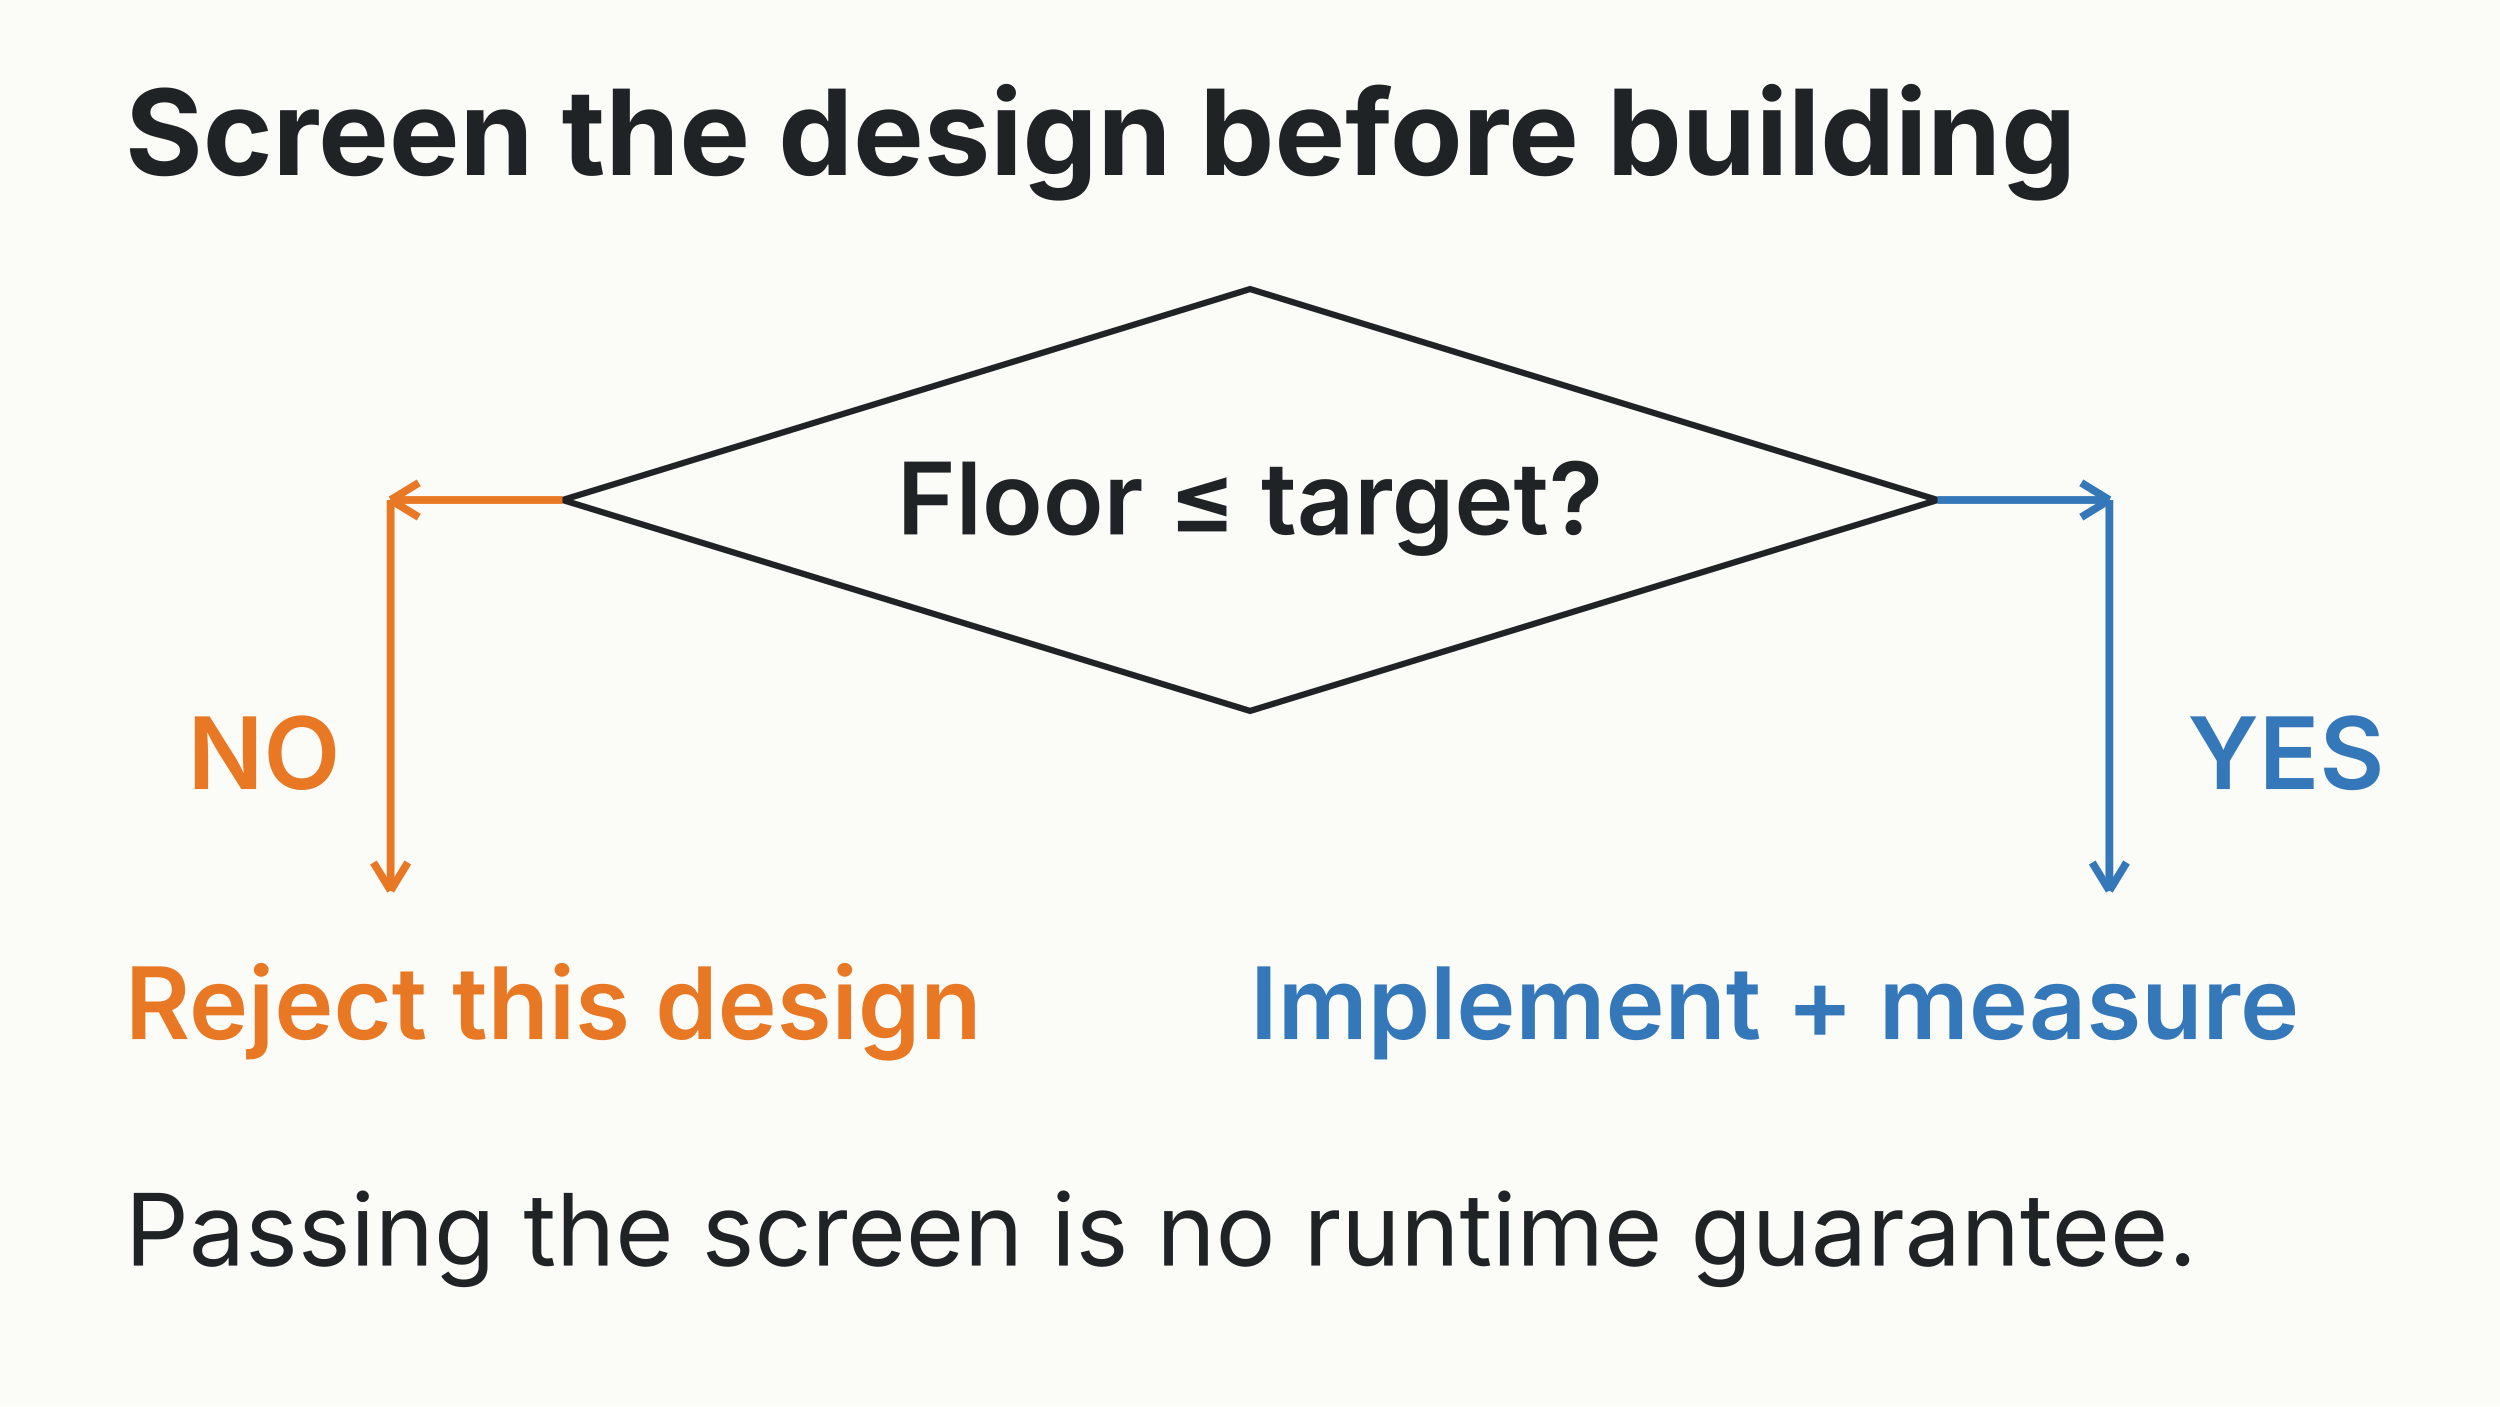
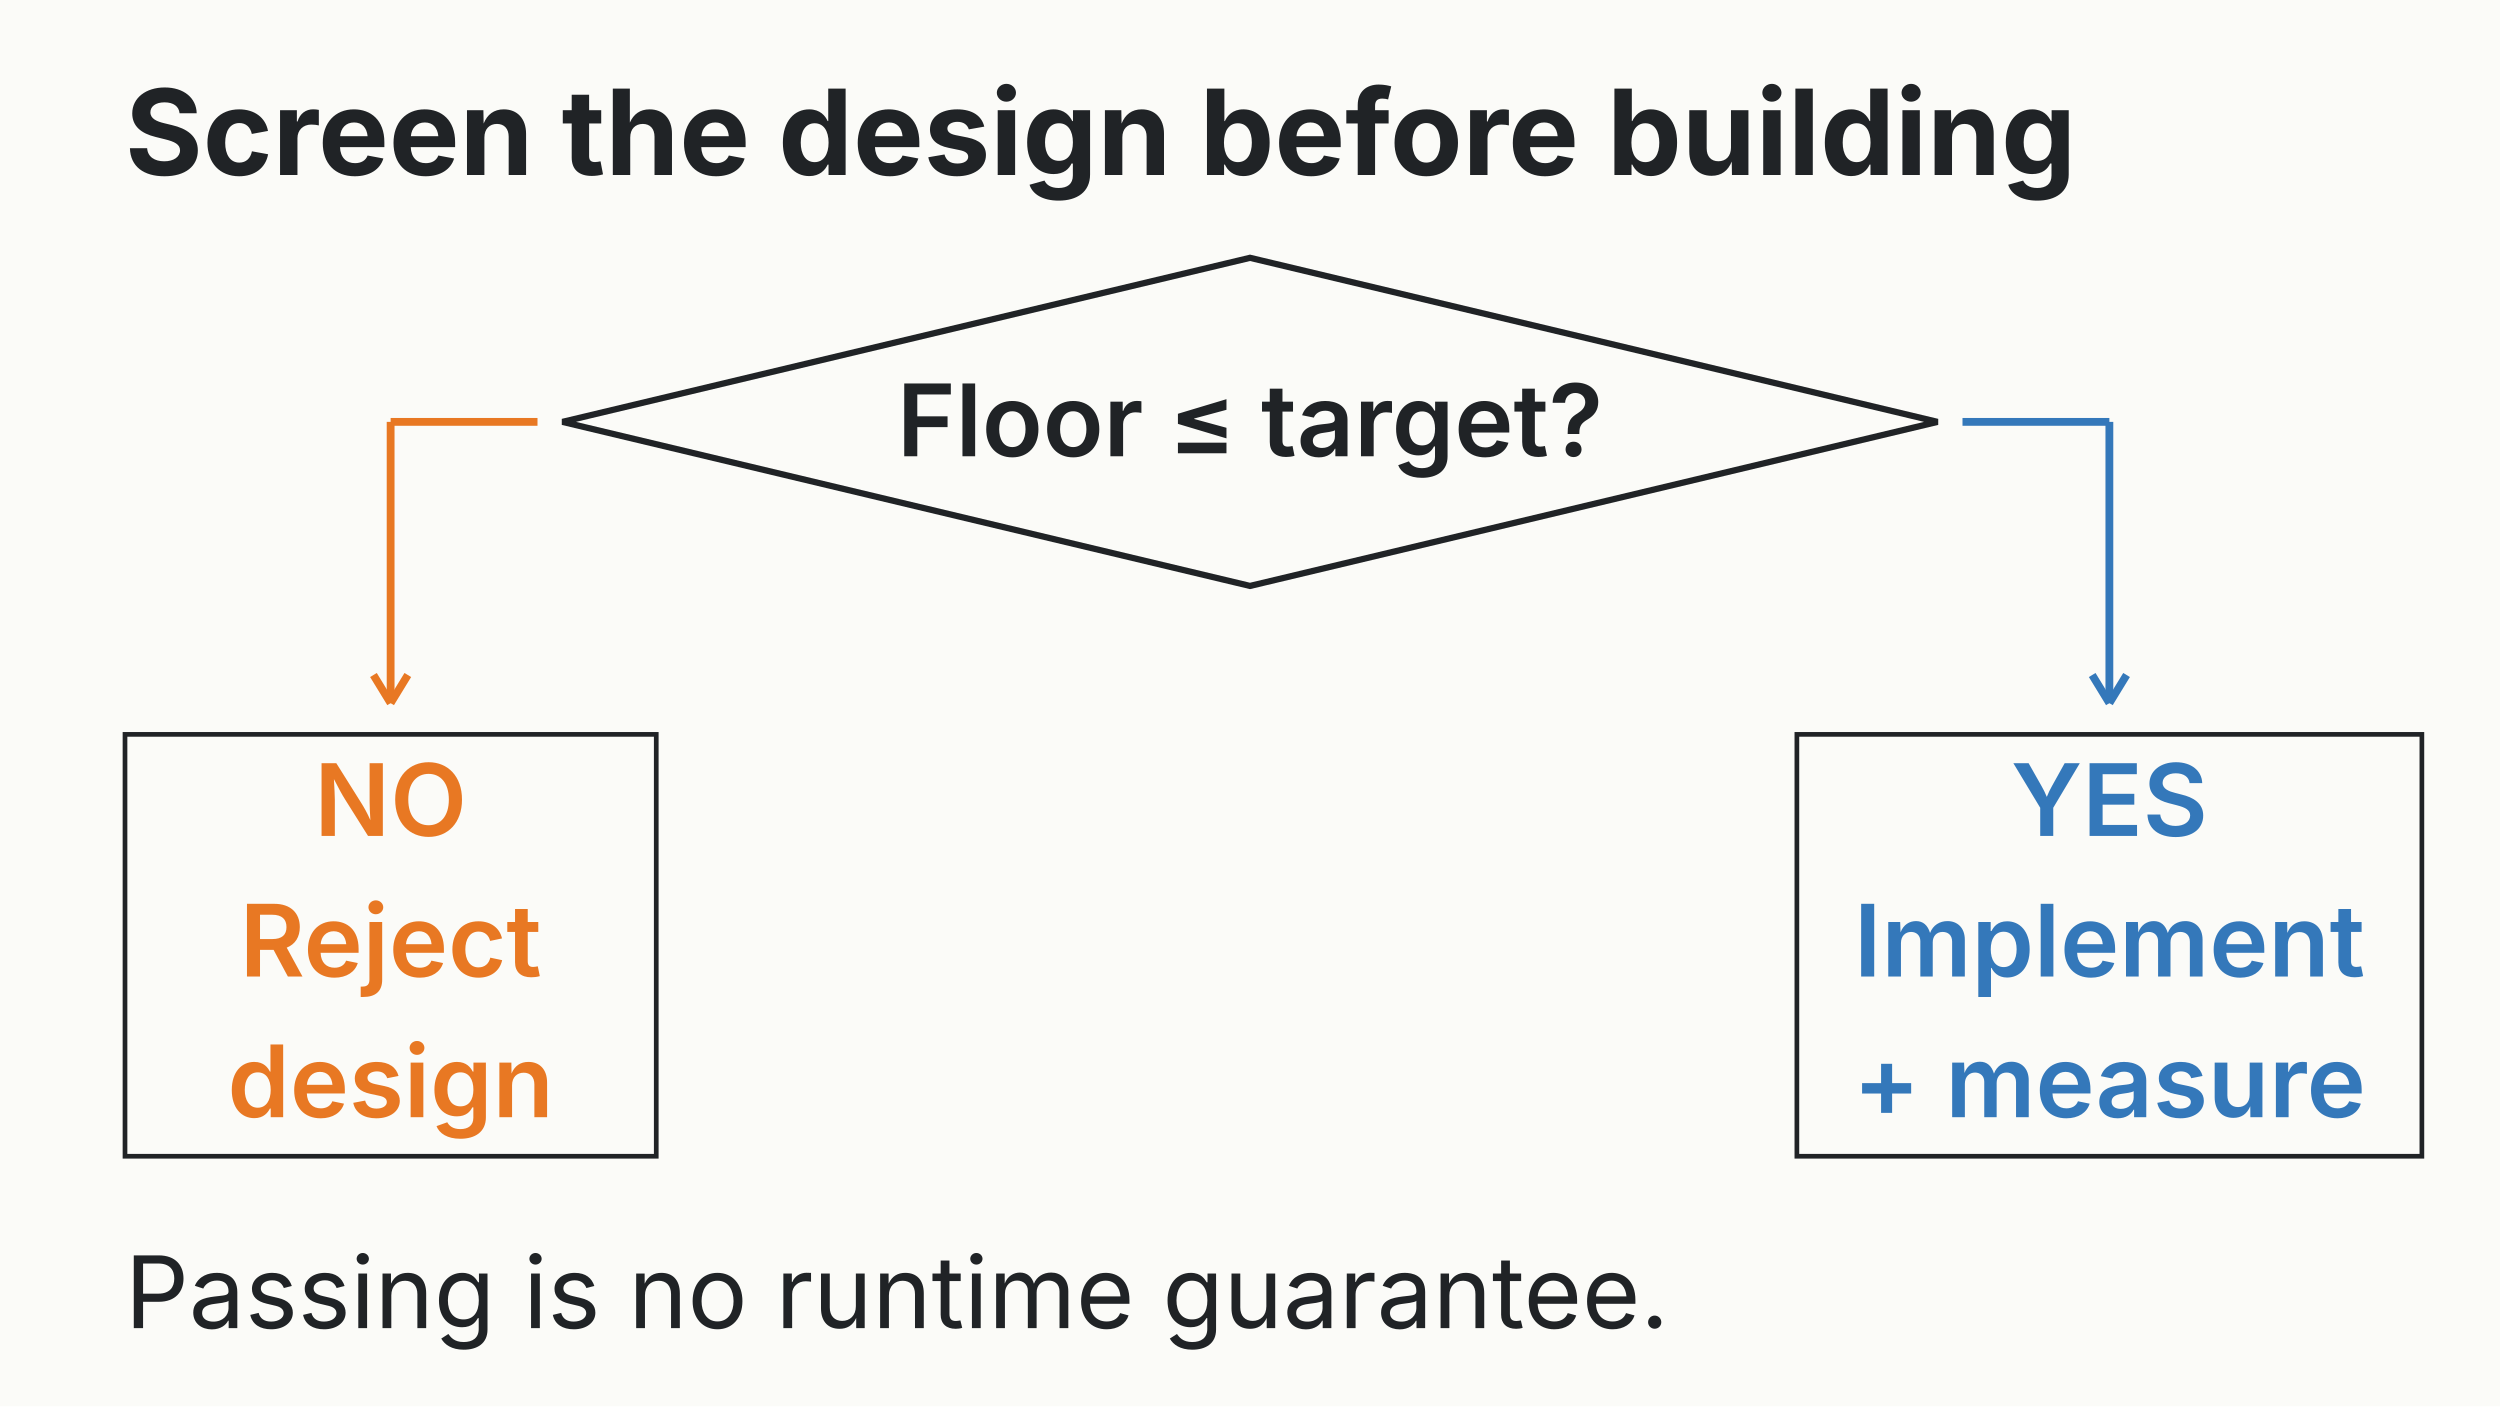
<svg xmlns="http://www.w3.org/2000/svg" width="1600" height="900" viewBox="0 0 1600 900">
  <style>@font-face{font-family:Inter;src:url("attention-scenes/Inter.ttf") format("truetype");font-weight:100 900}</style>
  <rect width="1600" height="900" fill="#FBFBF8" />
  <text x="80" y="112" font-family="Inter" font-size="76" font-weight="700" text-anchor="start" fill="#202326">Screen the design before building</text>
-   <polygon points="800,185 1240,320 800,455 360,320" fill="#FBFBF8" stroke="#202326" stroke-width="4" />
-   <text x="800" y="342" font-family="Inter" font-size="64" font-weight="600" text-anchor="middle" fill="#202326">Floor ≤ target?</text>
-   <g data-edge="fail-start">
-     <line x1="360" y1="320" x2="250" y2="320" stroke="#E87823" stroke-width="5" />
-     <line x1="268.0" y1="309.0" x2="250" y2="320" stroke="#E87823" stroke-width="5" />
-     <line x1="268.0" y1="331.0" x2="250" y2="320" stroke="#E87823" stroke-width="5" />
+   <g data-node-id="decision">
+     <polygon points="800,165 1240,270 800,375 360,270" fill="#FBFBF8" stroke="#202326" stroke-width="4" />
  </g>
-   <g data-edge="fail-end">
-     <line x1="250" y1="320" x2="250" y2="570" stroke="#E87823" stroke-width="5" />
-     <line x1="239.0" y1="552.0" x2="250" y2="570" stroke="#E87823" stroke-width="5" />
-     <line x1="261.0" y1="552.0" x2="250" y2="570" stroke="#E87823" stroke-width="5" />
+   <text x="800" y="292" font-family="Inter" font-size="64" font-weight="600" text-anchor="middle" fill="#202326">Floor ≤ target?</text>
+   <g data-node-id="fail-outcome">
+     <rect x="80" y="470" width="340" height="270" fill="#FBFBF8" stroke="#202326" stroke-width="3" />
  </g>
-   <g data-edge="pass-start">
-     <line x1="1240" y1="320" x2="1350" y2="320" stroke="#3478BA" stroke-width="5" />
-     <line x1="1332.0" y1="331.0" x2="1350" y2="320" stroke="#3478BA" stroke-width="5" />
-     <line x1="1332.0" y1="309.0" x2="1350" y2="320" stroke="#3478BA" stroke-width="5" />
+   <g data-node-id="pass-outcome">
+     <rect x="1150" y="470" width="400" height="270" fill="#FBFBF8" stroke="#202326" stroke-width="3" />
  </g>
-   <g data-edge="pass-end">
-     <line x1="1350" y1="320" x2="1350" y2="570" stroke="#3478BA" stroke-width="5" />
-     <line x1="1339.0" y1="552.0" x2="1350" y2="570" stroke="#3478BA" stroke-width="5" />
-     <line x1="1361.0" y1="552.0" x2="1350" y2="570" stroke="#3478BA" stroke-width="5" />
+   <g data-edge="fail-end" data-source="decision" data-target="fail-outcome">
+     <line x1="344" y1="270" x2="250" y2="270" stroke="#E87823" stroke-width="5" />
+     <line x1="250" y1="270" x2="250" y2="450" stroke="#E87823" stroke-width="5" />
+     <line x1="239.0" y1="432.0" x2="250" y2="450" stroke="#E87823" stroke-width="5" />
+     <line x1="261.0" y1="432.0" x2="250" y2="450" stroke="#E87823" stroke-width="5" />
  </g>
-   <text x="120" y="505" font-family="Inter" font-size="64" font-weight="600" text-anchor="start" fill="#E87823">NO</text>
-   <text x="1400" y="505" font-family="Inter" font-size="64" font-weight="600" text-anchor="start" fill="#3478BA">YES</text>
-   <text x="80" y="665" font-family="Inter" font-size="64" font-weight="600" text-anchor="start" fill="#E87823">Reject this design</text>
-   <text x="800" y="665" font-family="Inter" font-size="64" font-weight="600" text-anchor="start" fill="#3478BA">Implement + measure</text>
-   <text x="80" y="810" font-family="Inter" font-size="64" font-weight="400" text-anchor="start" fill="#202326">Passing the screen is no runtime guarantee.</text>
+   <g data-edge="pass-end" data-source="decision" data-target="pass-outcome">
+     <line x1="1256" y1="270" x2="1350" y2="270" stroke="#3478BA" stroke-width="5" />
+     <line x1="1350" y1="270" x2="1350" y2="450" stroke="#3478BA" stroke-width="5" />
+     <line x1="1339.0" y1="432.0" x2="1350" y2="450" stroke="#3478BA" stroke-width="5" />
+     <line x1="1361.0" y1="432.0" x2="1350" y2="450" stroke="#3478BA" stroke-width="5" />
+   </g>
+   <text x="250" y="535" font-family="Inter" font-size="64" font-weight="600" text-anchor="middle" fill="#E87823">NO</text>
+   <text x="250" y="625" font-family="Inter" font-size="64" font-weight="600" text-anchor="middle" fill="#E87823">Reject</text>
+   <text x="250" y="715" font-family="Inter" font-size="64" font-weight="600" text-anchor="middle" fill="#E87823">design</text>
+   <text x="1350" y="535" font-family="Inter" font-size="64" font-weight="600" text-anchor="middle" fill="#3478BA">YES</text>
+   <text x="1350" y="625" font-family="Inter" font-size="64" font-weight="600" text-anchor="middle" fill="#3478BA">Implement</text>
+   <text x="1350" y="715" font-family="Inter" font-size="64" font-weight="600" text-anchor="middle" fill="#3478BA">+ measure</text>
+   <text x="80" y="850" font-family="Inter" font-size="64" font-weight="400" text-anchor="start" fill="#202326">Passing is no runtime guarantee.</text>
</svg>
